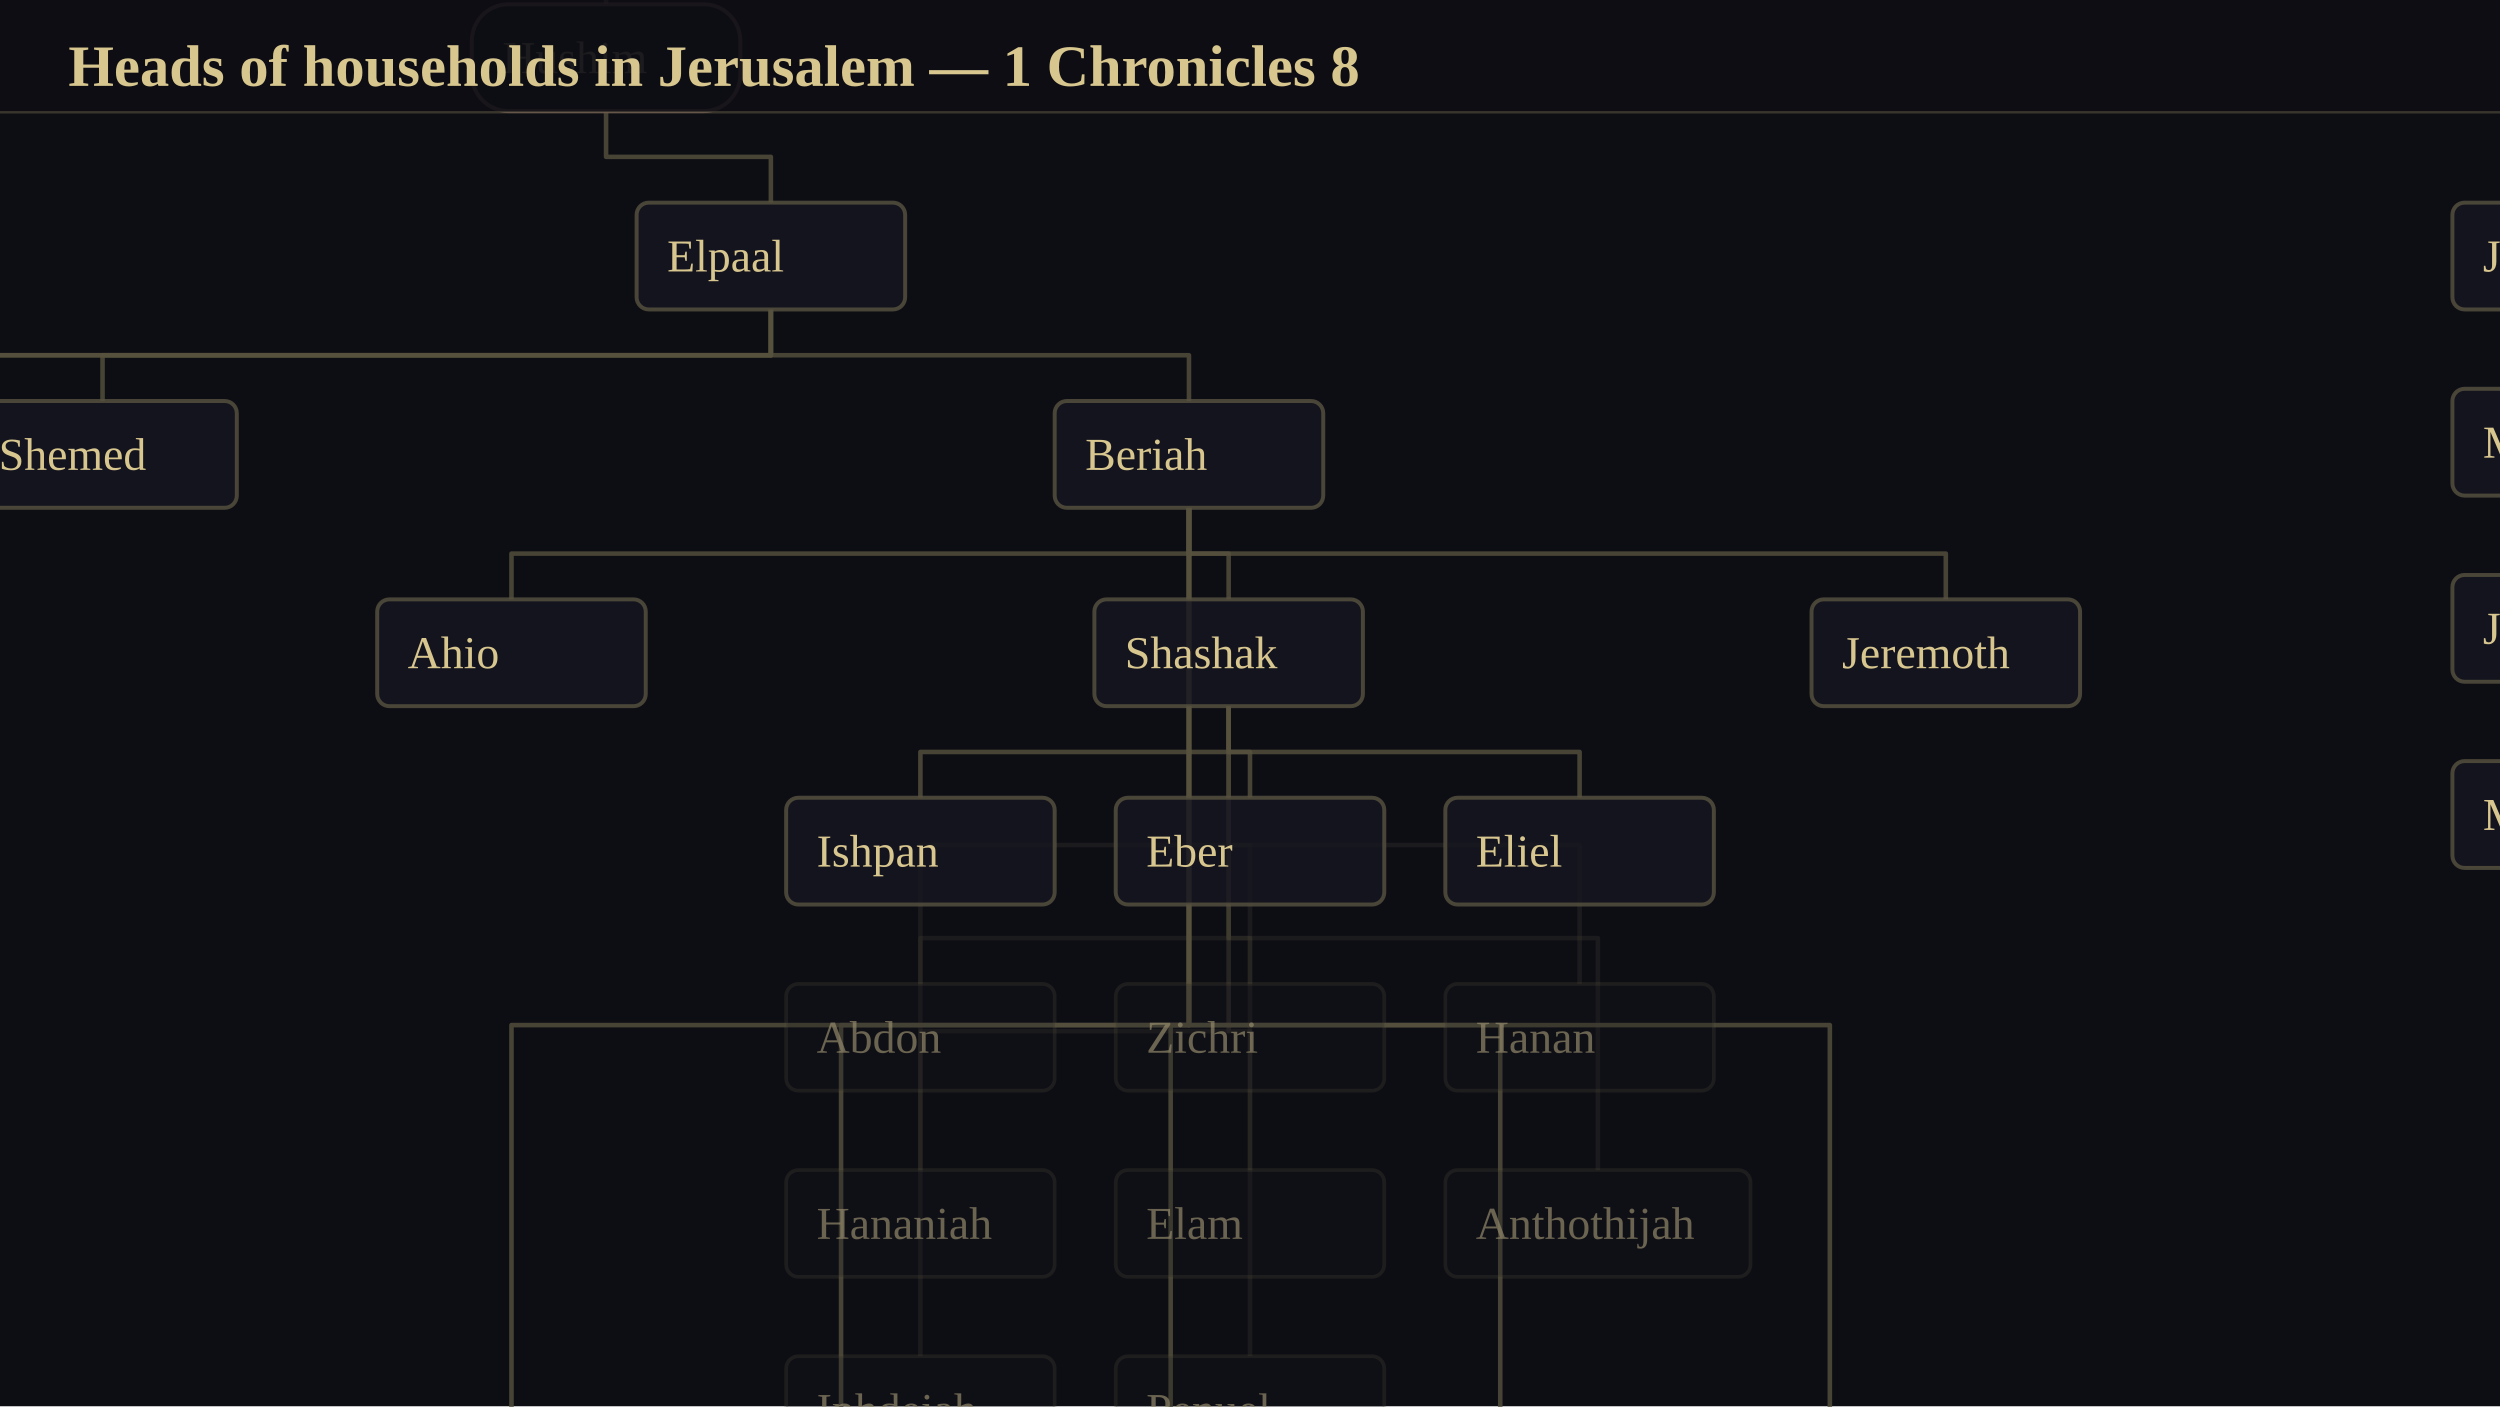
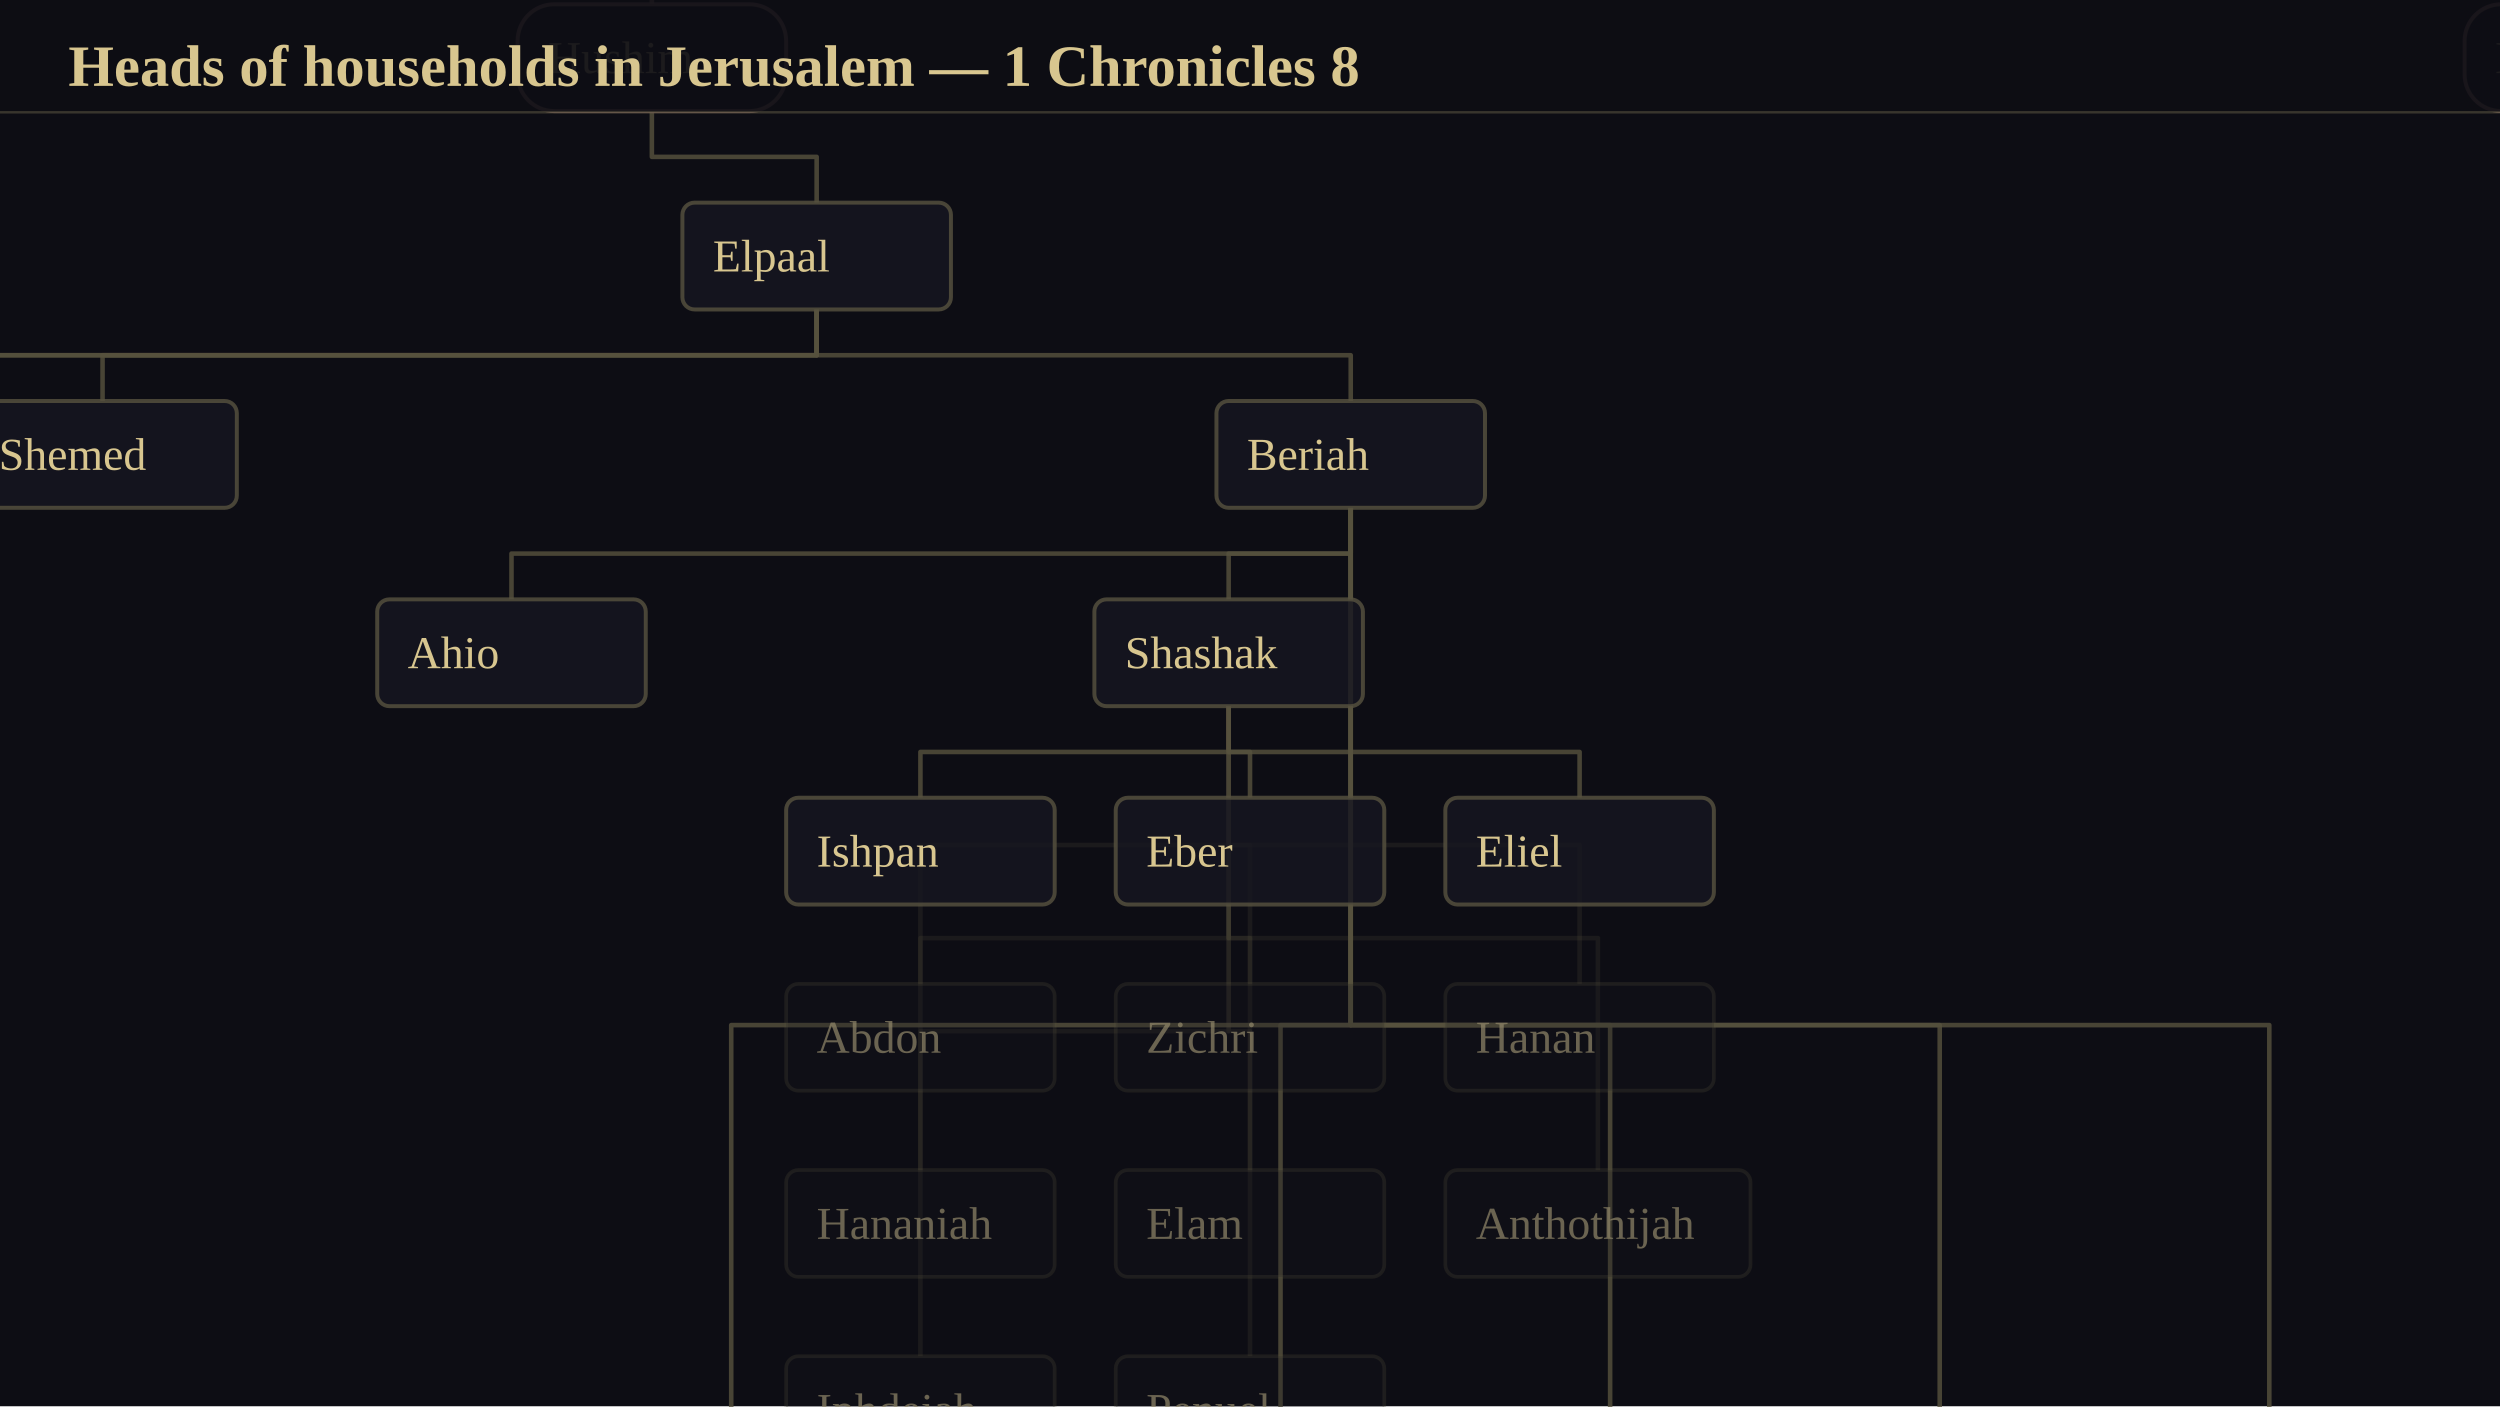
<svg xmlns="http://www.w3.org/2000/svg" viewBox="0 0 1024 576" width="1024" height="576" font-family="Georgia, 'Times New Roman', serif">
  <rect x="0" y="0" width="1024" height="576" fill="rgb(13,13,20)" />
-   <g transform="translate(5719.5 -11900.75)">
-     <animateTransform attributeName="transform" attributeType="XML" type="translate" values="5719.5 -11900.75;5719.5 -11938.88" keyTimes="0;1" calcMode="spline" keySplines="0.42 0 0.58 1" dur="1.78s" begin="0s" fill="freeze" />
+   <g transform="translate(6633.88 -11825.75)">
+     <animateTransform attributeName="transform" attributeType="XML" type="translate" values="6633.88 -11825.75;6633.88 -11863.88" keyTimes="0;1" calcMode="spline" keySplines="0.42 0 0.58 1" dur="1.78s" begin="0s" fill="freeze" />
    <g transform="scale(1.25)">
      <animateTransform attributeName="transform" attributeType="XML" type="scale" values="1.25;1.25" keyTimes="0;1" calcMode="spline" keySplines="0.42 0 0.58 1" dur="1.78s" begin="0s" fill="freeze" />
      <g stroke-width="1.50">
-         <polyline points="-4256,9492 -4256,9507 -4377,9507 -4377,9522" stroke-linejoin="round" fill="none" stroke="rgb(204,152,138)" stroke-opacity="0.800" />
-         <polyline points="-4377,9557 -4377,9572 -4323,9572 -4323,9587" stroke-linejoin="round" fill="none" stroke="rgb(86,81,62)" stroke-opacity="0.800" />
-         <polyline points="-4323,9622 -4323,9637 -4758,9637 -4758,9652" stroke-linejoin="round" fill="none" stroke="rgb(86,81,62)" stroke-opacity="0.800" />
-         <polyline points="-4323,9622 -4323,9637 -4650,9637 -4650,9652" stroke-linejoin="round" fill="none" stroke="rgb(86,81,62)" stroke-opacity="0.800" />
-         <polyline points="-4323,9622 -4323,9637 -4542,9637 -4542,9652" stroke-linejoin="round" fill="none" stroke="rgb(86,81,62)" stroke-opacity="0.800" />
-         <polyline points="-4323,9622 -4323,9637 -4186,9637 -4186,9652" stroke-linejoin="round" fill="none" stroke="rgb(86,81,62)" stroke-opacity="0.800" />
-         <polyline points="-4186,9687 -4186,9702 -4408,9702 -4408,9717" stroke-linejoin="round" fill="none" stroke="rgb(86,81,62)" stroke-opacity="0.800" />
-         <polyline points="-4186,9687 -4186,9702 -4173,9702 -4173,9717" stroke-linejoin="round" fill="none" stroke="rgb(86,81,62)" stroke-opacity="0.800" />
-         <polyline points="-4173,9752 -4173,9767 -4274,9767 -4274,9782" stroke-linejoin="round" fill="none" stroke="rgb(86,81,62)" stroke-opacity="0.800" />
-         <polyline points="-4173,9752 -4173,9767 -4166,9767 -4166,9782" stroke-linejoin="round" fill="none" stroke="rgb(86,81,62)" stroke-opacity="0.800" />
-         <polyline points="-4173,9752 -4173,9767 -4058,9767 -4058,9782" stroke-linejoin="round" fill="none" stroke="rgb(86,81,62)" stroke-opacity="0.800" />
-         <polyline points="-4173,9752 -4173,9797.5 -4274,9797.5 -4274,9843" stroke-linejoin="round" fill="none" stroke="rgb(86,81,62)" stroke-opacity="0.200" />
-         <polyline points="-4173,9752 -4173,9797.5 -4166,9797.5 -4166,9843" stroke-linejoin="round" fill="none" stroke="rgb(86,81,62)" stroke-opacity="0.200" />
-         <polyline points="-4173,9752 -4173,9797.5 -4058,9797.5 -4058,9843" stroke-linejoin="round" fill="none" stroke="rgb(86,81,62)" stroke-opacity="0.200" />
-         <polyline points="-4173,9752 -4173,9828 -4274,9828 -4274,9904" stroke-linejoin="round" fill="none" stroke="rgb(86,81,62)" stroke-opacity="0.200" />
-         <polyline points="-4173,9752 -4173,9828 -4166,9828 -4166,9904" stroke-linejoin="round" fill="none" stroke="rgb(86,81,62)" stroke-opacity="0.200" />
-         <polyline points="-4173,9752 -4173,9828 -4052,9828 -4052,9904" stroke-linejoin="round" fill="none" stroke="rgb(86,81,62)" stroke-opacity="0.200" />
-         <polyline points="-4173,9752 -4173,9858.5 -4274,9858.5 -4274,9965" stroke-linejoin="round" fill="none" stroke="rgb(86,81,62)" stroke-opacity="0.200" />
-         <polyline points="-4173,9752 -4173,9858.5 -4166,9858.5 -4166,9965" stroke-linejoin="round" fill="none" stroke="rgb(86,81,62)" stroke-opacity="0.200" />
-         <polyline points="-4186,9687 -4186,9702 -3938,9702 -3938,9717" stroke-linejoin="round" fill="none" stroke="rgb(86,81,62)" stroke-opacity="0.800" />
-         <polyline points="-4186,9687 -4186,9856.5 -4408,9856.5 -4408,10026" stroke-linejoin="round" fill="none" stroke="rgb(86,81,62)" stroke-opacity="0.800" />
-         <polyline points="-4186,9687 -4186,9856.5 -4300,9856.5 -4300,10026" stroke-linejoin="round" fill="none" stroke="rgb(86,81,62)" stroke-opacity="0.800" />
-         <polyline points="-4186,9687 -4186,9856.5 -4192,9856.5 -4192,10026" stroke-linejoin="round" fill="none" stroke="rgb(86,81,62)" stroke-opacity="0.800" />
-         <polyline points="-4186,9687 -4186,9856.5 -4084,9856.5 -4084,10026" stroke-linejoin="round" fill="none" stroke="rgb(86,81,62)" stroke-opacity="0.800" />
-         <polyline points="-4186,9687 -4186,9856.5 -3976,9856.5 -3976,10026" stroke-linejoin="round" fill="none" stroke="rgb(86,81,62)" stroke-opacity="0.800" />
-         <polyline points="-4256,9492 -4256,9507 -3687,9507 -3687,9522" stroke-linejoin="round" fill="none" stroke="rgb(204,152,138)" stroke-opacity="0.800" />
-         <polyline points="-3687,9557 -3687,9572 -3728,9572 -3728,9587" stroke-linejoin="round" fill="none" stroke="rgb(86,81,62)" stroke-opacity="0.800" />
-         <polyline points="-3687,9557 -3687,9572 -3620,9572 -3620,9587" stroke-linejoin="round" fill="none" stroke="rgb(86,81,62)" stroke-opacity="0.800" />
-         <polyline points="-3687,9557 -3687,9602.5 -3728,9602.5 -3728,9648" stroke-linejoin="round" fill="none" stroke="rgb(86,81,62)" stroke-opacity="0.800" />
-         <polyline points="-3687,9557 -3687,9602.5 -3620,9602.5 -3620,9648" stroke-linejoin="round" fill="none" stroke="rgb(86,81,62)" stroke-opacity="0.800" />
-         <polyline points="-3687,9557 -3687,9633 -3728,9633 -3728,9709" stroke-linejoin="round" fill="none" stroke="rgb(86,81,62)" stroke-opacity="0.800" />
-         <polyline points="-3687,9557 -3687,9633 -3620,9633 -3620,9709" stroke-linejoin="round" fill="none" stroke="rgb(86,81,62)" stroke-opacity="0.800" />
-         <polyline points="-3687,9557 -3687,9663.5 -3728,9663.5 -3728,9770" stroke-linejoin="round" fill="none" stroke="rgb(86,81,62)" stroke-opacity="0.800" />
+         <polyline points="-4918.5,9432 -4918.5,9447 -5093.5,9447 -5093.5,9462" stroke-linejoin="round" fill="none" stroke="rgb(204,152,138)" stroke-opacity="0.800" />
+         <polyline points="-5093.5,9497 -5093.5,9512 -5039.5,9512 -5039.5,9527" stroke-linejoin="round" fill="none" stroke="rgb(86,81,62)" stroke-opacity="0.800" />
+         <polyline points="-5039.5,9562 -5039.5,9577 -5489.5,9577 -5489.5,9592" stroke-linejoin="round" fill="none" stroke="rgb(86,81,62)" stroke-opacity="0.800" />
+         <polyline points="-5039.5,9562 -5039.5,9577 -5381.5,9577 -5381.5,9592" stroke-linejoin="round" fill="none" stroke="rgb(86,81,62)" stroke-opacity="0.800" />
+         <polyline points="-5039.5,9562 -5039.5,9577 -5273.5,9577 -5273.5,9592" stroke-linejoin="round" fill="none" stroke="rgb(86,81,62)" stroke-opacity="0.800" />
+         <polyline points="-5039.5,9562 -5039.5,9577 -4864.5,9577 -4864.5,9592" stroke-linejoin="round" fill="none" stroke="rgb(86,81,62)" stroke-opacity="0.800" />
+         <polyline points="-4864.5,9627 -4864.5,9642 -5139.5,9642 -5139.5,9657" stroke-linejoin="round" fill="none" stroke="rgb(86,81,62)" stroke-opacity="0.800" />
+         <polyline points="-4864.5,9627 -4864.5,9642 -4904.5,9642 -4904.5,9657" stroke-linejoin="round" fill="none" stroke="rgb(86,81,62)" stroke-opacity="0.800" />
+         <polyline points="-4904.5,9692 -4904.5,9707 -5005.5,9707 -5005.5,9722" stroke-linejoin="round" fill="none" stroke="rgb(86,81,62)" stroke-opacity="0.800" />
+         <polyline points="-4904.5,9692 -4904.5,9707 -4897.5,9707 -4897.5,9722" stroke-linejoin="round" fill="none" stroke="rgb(86,81,62)" stroke-opacity="0.800" />
+         <polyline points="-4904.5,9692 -4904.5,9707 -4789.5,9707 -4789.5,9722" stroke-linejoin="round" fill="none" stroke="rgb(86,81,62)" stroke-opacity="0.800" />
+         <polyline points="-4904.5,9692 -4904.5,9737.5 -5005.5,9737.5 -5005.5,9783" stroke-linejoin="round" fill="none" stroke="rgb(86,81,62)" stroke-opacity="0.200" />
+         <polyline points="-4904.5,9692 -4904.5,9737.5 -4897.5,9737.5 -4897.5,9783" stroke-linejoin="round" fill="none" stroke="rgb(86,81,62)" stroke-opacity="0.200" />
+         <polyline points="-4904.5,9692 -4904.5,9737.5 -4789.5,9737.5 -4789.5,9783" stroke-linejoin="round" fill="none" stroke="rgb(86,81,62)" stroke-opacity="0.200" />
+         <polyline points="-4904.5,9692 -4904.5,9768 -5005.5,9768 -5005.5,9844" stroke-linejoin="round" fill="none" stroke="rgb(86,81,62)" stroke-opacity="0.200" />
+         <polyline points="-4904.5,9692 -4904.5,9768 -4897.5,9768 -4897.5,9844" stroke-linejoin="round" fill="none" stroke="rgb(86,81,62)" stroke-opacity="0.200" />
+         <polyline points="-4904.5,9692 -4904.5,9768 -4783.5,9768 -4783.5,9844" stroke-linejoin="round" fill="none" stroke="rgb(86,81,62)" stroke-opacity="0.200" />
+         <polyline points="-4904.5,9692 -4904.5,9798.5 -5005.5,9798.5 -5005.5,9905" stroke-linejoin="round" fill="none" stroke="rgb(86,81,62)" stroke-opacity="0.200" />
+         <polyline points="-4904.5,9692 -4904.5,9798.5 -4897.5,9798.5 -4897.5,9905" stroke-linejoin="round" fill="none" stroke="rgb(86,81,62)" stroke-opacity="0.200" />
+         <polyline points="-4864.5,9627 -4864.5,9796.5 -5067.5,9796.5 -5067.5,9966" stroke-linejoin="round" fill="none" stroke="rgb(86,81,62)" stroke-opacity="0.800" />
+         <polyline points="-4864.5,9627 -4864.5,9796.5 -4887.5,9796.5 -4887.5,9966" stroke-linejoin="round" fill="none" stroke="rgb(86,81,62)" stroke-opacity="0.800" />
+         <polyline points="-4864.5,9627 -4864.5,9796.5 -4779.5,9796.5 -4779.5,9966" stroke-linejoin="round" fill="none" stroke="rgb(86,81,62)" stroke-opacity="0.800" />
+         <polyline points="-4864.5,9627 -4864.5,9796.5 -4671.5,9796.5 -4671.5,9966" stroke-linejoin="round" fill="none" stroke="rgb(86,81,62)" stroke-opacity="0.800" />
+         <polyline points="-4864.5,9627 -4864.5,9796.5 -4563.5,9796.5 -4563.5,9966" stroke-linejoin="round" fill="none" stroke="rgb(86,81,62)" stroke-opacity="0.800" />
+         <polyline points="-4918.5,9432 -4918.5,9447 -4455.5,9447 -4455.5,9462" stroke-linejoin="round" fill="none" stroke="rgb(204,152,138)" stroke-opacity="0.800" />
+         <polyline points="-4280.5,9497 -4280.5,9512 -4321.5,9512 -4321.5,9527" stroke-linejoin="round" fill="none" stroke="rgb(86,81,62)" stroke-opacity="0.800" />
+         <polyline points="-4280.5,9497 -4280.5,9542.5 -4321.5,9542.5 -4321.5,9588" stroke-linejoin="round" fill="none" stroke="rgb(86,81,62)" stroke-opacity="0.800" />
+         <polyline points="-4280.5,9497 -4280.5,9573 -4321.5,9573 -4321.5,9649" stroke-linejoin="round" fill="none" stroke="rgb(86,81,62)" stroke-opacity="0.800" />
+         <polyline points="-4280.5,9497 -4280.5,9603.5 -4321.5,9603.5 -4321.5,9710" stroke-linejoin="round" fill="none" stroke="rgb(86,81,62)" stroke-opacity="0.800" />
      </g>
-       <polyline points="-4173,9752 -4173,9797.5 -4274,9797.5 -4274,9843" fill="none" stroke-linejoin="round" stroke="rgb(86,81,62)" stroke-width="1.6" stroke-dasharray="192" stroke-dashoffset="192" stroke-opacity="0.949">
+       <polyline points="-4904.5,9692 -4904.5,9737.5 -5005.5,9737.5 -5005.5,9783" fill="none" stroke-linejoin="round" stroke="rgb(86,81,62)" stroke-width="1.6" stroke-dasharray="192" stroke-dashoffset="192" stroke-opacity="0.949">
        <animate attributeName="stroke-dashoffset" values="192;0" dur="0.82s" begin="0s" fill="freeze" calcMode="spline" keyTimes="0;1" keySplines="0.42 0 0.58 1" />
      </polyline>
-       <polyline points="-4173,9752 -4173,9797.5 -4166,9797.5 -4166,9843" fill="none" stroke-linejoin="round" stroke="rgb(86,81,62)" stroke-width="1.6" stroke-dasharray="98" stroke-dashoffset="98" stroke-opacity="0.949">
+       <polyline points="-4904.5,9692 -4904.5,9737.5 -4897.5,9737.5 -4897.5,9783" fill="none" stroke-linejoin="round" stroke="rgb(86,81,62)" stroke-width="1.6" stroke-dasharray="98" stroke-dashoffset="98" stroke-opacity="0.949">
        <animate attributeName="stroke-dashoffset" values="98;0" dur="0.82s" begin="0s" fill="freeze" calcMode="spline" keyTimes="0;1" keySplines="0.42 0 0.58 1" />
      </polyline>
-       <polyline points="-4173,9752 -4173,9797.5 -4058,9797.5 -4058,9843" fill="none" stroke-linejoin="round" stroke="rgb(86,81,62)" stroke-width="1.6" stroke-dasharray="206" stroke-dashoffset="206" stroke-opacity="0.949">
+       <polyline points="-4904.5,9692 -4904.5,9737.5 -4789.5,9737.5 -4789.5,9783" fill="none" stroke-linejoin="round" stroke="rgb(86,81,62)" stroke-width="1.6" stroke-dasharray="206" stroke-dashoffset="206" stroke-opacity="0.949">
        <animate attributeName="stroke-dashoffset" values="206;0" dur="0.82s" begin="0s" fill="freeze" calcMode="spline" keyTimes="0;1" keySplines="0.42 0 0.58 1" />
      </polyline>
      <g stroke-width="1.20">
-         <rect x="-4318" y="9843" width="88" height="35" rx="4" fill="rgb(22,22,32)" fill-opacity="0.239" stroke="rgb(86,81,62)" stroke-opacity="0.239" />
-         <text x="-4308" y="9860.5" font-size="15" text-anchor="start" dominant-baseline="central" fill="rgb(146,136,106)" font-family="Georgia, 'Times New Roman', serif" fill-opacity="0.698">Abdon</text>
-         <rect x="-4210" y="9843" width="88" height="35" rx="4" fill="rgb(22,22,32)" fill-opacity="0.239" stroke="rgb(86,81,62)" stroke-opacity="0.239" />
-         <text x="-4200" y="9860.5" font-size="15" text-anchor="start" dominant-baseline="central" fill="rgb(146,136,106)" font-family="Georgia, 'Times New Roman', serif" fill-opacity="0.698">Zichri</text>
-         <rect x="-4102" y="9843" width="88" height="35" rx="4" fill="rgb(22,22,32)" fill-opacity="0.239" stroke="rgb(86,81,62)" stroke-opacity="0.239" />
-         <text x="-4092" y="9860.5" font-size="15" text-anchor="start" dominant-baseline="central" fill="rgb(146,136,106)" font-family="Georgia, 'Times New Roman', serif" fill-opacity="0.698">Hanan</text>
-         <rect x="-4318" y="9904" width="88" height="35" rx="4" fill="rgb(22,22,32)" fill-opacity="0.239" stroke="rgb(86,81,62)" stroke-opacity="0.239" />
-         <text x="-4308" y="9921.5" font-size="15" text-anchor="start" dominant-baseline="central" fill="rgb(146,136,106)" font-family="Georgia, 'Times New Roman', serif" fill-opacity="0.698">Hananiah</text>
-         <rect x="-4210" y="9904" width="88" height="35" rx="4" fill="rgb(22,22,32)" fill-opacity="0.239" stroke="rgb(86,81,62)" stroke-opacity="0.239" />
-         <text x="-4200" y="9921.5" font-size="15" text-anchor="start" dominant-baseline="central" fill="rgb(146,136,106)" font-family="Georgia, 'Times New Roman', serif" fill-opacity="0.698">Elam</text>
-         <rect x="-4102" y="9904" width="100" height="35" rx="4" fill="rgb(22,22,32)" fill-opacity="0.239" stroke="rgb(86,81,62)" stroke-opacity="0.239" />
-         <text x="-4092" y="9921.5" font-size="15" text-anchor="start" dominant-baseline="central" fill="rgb(146,136,106)" font-family="Georgia, 'Times New Roman', serif" fill-opacity="0.698">Anthothijah</text>
-         <rect x="-4318" y="9965" width="88" height="35" rx="4" fill="rgb(22,22,32)" fill-opacity="0.239" stroke="rgb(86,81,62)" stroke-opacity="0.239" />
-         <text x="-4308" y="9982.5" font-size="15" text-anchor="start" dominant-baseline="central" fill="rgb(146,136,106)" font-family="Georgia, 'Times New Roman', serif" fill-opacity="0.698">Iphdeiah</text>
-         <rect x="-4210" y="9965" width="88" height="35" rx="4" fill="rgb(22,22,32)" fill-opacity="0.239" stroke="rgb(86,81,62)" stroke-opacity="0.239" />
-         <text x="-4200" y="9982.5" font-size="15" text-anchor="start" dominant-baseline="central" fill="rgb(146,136,106)" font-family="Georgia, 'Times New Roman', serif" fill-opacity="0.698">Penuel</text>
+         <rect x="-5049.5" y="9783" width="88" height="35" rx="4" fill="rgb(22,22,32)" fill-opacity="0.239" stroke="rgb(86,81,62)" stroke-opacity="0.239" />
+         <text x="-5039.5" y="9800.5" font-size="15" text-anchor="start" dominant-baseline="central" fill="rgb(146,136,106)" font-family="Georgia, 'Times New Roman', serif" fill-opacity="0.698">Abdon</text>
+         <rect x="-4941.5" y="9783" width="88" height="35" rx="4" fill="rgb(22,22,32)" fill-opacity="0.239" stroke="rgb(86,81,62)" stroke-opacity="0.239" />
+         <text x="-4931.5" y="9800.5" font-size="15" text-anchor="start" dominant-baseline="central" fill="rgb(146,136,106)" font-family="Georgia, 'Times New Roman', serif" fill-opacity="0.698">Zichri</text>
+         <rect x="-4833.5" y="9783" width="88" height="35" rx="4" fill="rgb(22,22,32)" fill-opacity="0.239" stroke="rgb(86,81,62)" stroke-opacity="0.239" />
+         <text x="-4823.5" y="9800.5" font-size="15" text-anchor="start" dominant-baseline="central" fill="rgb(146,136,106)" font-family="Georgia, 'Times New Roman', serif" fill-opacity="0.698">Hanan</text>
+         <rect x="-5049.5" y="9844" width="88" height="35" rx="4" fill="rgb(22,22,32)" fill-opacity="0.239" stroke="rgb(86,81,62)" stroke-opacity="0.239" />
+         <text x="-5039.5" y="9861.5" font-size="15" text-anchor="start" dominant-baseline="central" fill="rgb(146,136,106)" font-family="Georgia, 'Times New Roman', serif" fill-opacity="0.698">Hananiah</text>
+         <rect x="-4941.5" y="9844" width="88" height="35" rx="4" fill="rgb(22,22,32)" fill-opacity="0.239" stroke="rgb(86,81,62)" stroke-opacity="0.239" />
+         <text x="-4931.5" y="9861.5" font-size="15" text-anchor="start" dominant-baseline="central" fill="rgb(146,136,106)" font-family="Georgia, 'Times New Roman', serif" fill-opacity="0.698">Elam</text>
+         <rect x="-4833.5" y="9844" width="100" height="35" rx="4" fill="rgb(22,22,32)" fill-opacity="0.239" stroke="rgb(86,81,62)" stroke-opacity="0.239" />
+         <text x="-4823.5" y="9861.5" font-size="15" text-anchor="start" dominant-baseline="central" fill="rgb(146,136,106)" font-family="Georgia, 'Times New Roman', serif" fill-opacity="0.698">Anthothijah</text>
+         <rect x="-5049.5" y="9905" width="88" height="35" rx="4" fill="rgb(22,22,32)" fill-opacity="0.239" stroke="rgb(86,81,62)" stroke-opacity="0.239" />
+         <text x="-5039.5" y="9922.5" font-size="15" text-anchor="start" dominant-baseline="central" fill="rgb(146,136,106)" font-family="Georgia, 'Times New Roman', serif" fill-opacity="0.698">Iphdeiah</text>
+         <rect x="-4941.5" y="9905" width="88" height="35" rx="4" fill="rgb(22,22,32)" fill-opacity="0.239" stroke="rgb(86,81,62)" stroke-opacity="0.239" />
+         <text x="-4931.5" y="9922.5" font-size="15" text-anchor="start" dominant-baseline="central" fill="rgb(146,136,106)" font-family="Georgia, 'Times New Roman', serif" fill-opacity="0.698">Penuel</text>
      </g>
      <g stroke-width="1.30">
-         <rect x="-4421" y="9522" width="88" height="35" rx="12" fill="rgb(22,22,32)" fill-opacity="0.820" stroke="rgb(204,152,138)" stroke-opacity="0.820" />
-         <text x="-4411" y="9539.5" font-size="15" text-anchor="start" dominant-baseline="central" fill="rgb(216,198,143)" font-family="Georgia, 'Times New Roman', serif">Hushim</text>
-         <rect x="-4367" y="9587" width="88" height="35" rx="4" fill="rgb(22,22,32)" fill-opacity="0.820" stroke="rgb(86,81,62)" stroke-opacity="0.820" />
-         <text x="-4357" y="9604.5" font-size="15" text-anchor="start" dominant-baseline="central" fill="rgb(216,198,143)" font-family="Georgia, 'Times New Roman', serif">Elpaal</text>
-         <rect x="-4802" y="9652" width="88" height="35" rx="4" fill="rgb(22,22,32)" fill-opacity="0.820" stroke="rgb(86,81,62)" stroke-opacity="0.820" />
-         <rect x="-4694" y="9652" width="88" height="35" rx="4" fill="rgb(22,22,32)" fill-opacity="0.820" stroke="rgb(86,81,62)" stroke-opacity="0.820" />
-         <rect x="-4586" y="9652" width="88" height="35" rx="4" fill="rgb(22,22,32)" fill-opacity="0.820" stroke="rgb(86,81,62)" stroke-opacity="0.820" />
-         <text x="-4576" y="9669.5" font-size="15" text-anchor="start" dominant-baseline="central" fill="rgb(216,198,143)" font-family="Georgia, 'Times New Roman', serif">Shemed</text>
-         <rect x="-4230" y="9652" width="88" height="35" rx="4" fill="rgb(22,22,32)" fill-opacity="0.820" stroke="rgb(86,81,62)" stroke-opacity="0.820" />
-         <text x="-4220" y="9669.5" font-size="15" text-anchor="start" dominant-baseline="central" fill="rgb(216,198,143)" font-family="Georgia, 'Times New Roman', serif">Beriah</text>
-         <rect x="-4452" y="9717" width="88" height="35" rx="4" fill="rgb(22,22,32)" fill-opacity="0.820" stroke="rgb(86,81,62)" stroke-opacity="0.820" />
-         <text x="-4442" y="9734.5" font-size="15" text-anchor="start" dominant-baseline="central" fill="rgb(216,198,143)" font-family="Georgia, 'Times New Roman', serif">Ahio</text>
-         <rect x="-4217" y="9717" width="88" height="35" rx="4" fill="rgb(22,22,32)" fill-opacity="0.820" stroke="rgb(86,81,62)" stroke-opacity="0.820" />
-         <text x="-4207" y="9734.5" font-size="15" text-anchor="start" dominant-baseline="central" fill="rgb(216,198,143)" font-family="Georgia, 'Times New Roman', serif">Shashak</text>
-         <rect x="-4318" y="9782" width="88" height="35" rx="4" fill="rgb(22,22,32)" fill-opacity="0.820" stroke="rgb(86,81,62)" stroke-opacity="0.820" />
-         <text x="-4308" y="9799.5" font-size="15" text-anchor="start" dominant-baseline="central" fill="rgb(216,198,143)" font-family="Georgia, 'Times New Roman', serif">Ishpan</text>
-         <rect x="-4210" y="9782" width="88" height="35" rx="4" fill="rgb(22,22,32)" fill-opacity="0.820" stroke="rgb(86,81,62)" stroke-opacity="0.820" />
-         <text x="-4200" y="9799.5" font-size="15" text-anchor="start" dominant-baseline="central" fill="rgb(216,198,143)" font-family="Georgia, 'Times New Roman', serif">Eber</text>
-         <rect x="-4102" y="9782" width="88" height="35" rx="4" fill="rgb(22,22,32)" fill-opacity="0.820" stroke="rgb(86,81,62)" stroke-opacity="0.820" />
-         <text x="-4092" y="9799.5" font-size="15" text-anchor="start" dominant-baseline="central" fill="rgb(216,198,143)" font-family="Georgia, 'Times New Roman', serif">Eliel</text>
-         <rect x="-3982" y="9717" width="88" height="35" rx="4" fill="rgb(22,22,32)" fill-opacity="0.820" stroke="rgb(86,81,62)" stroke-opacity="0.820" />
-         <text x="-3972" y="9734.5" font-size="15" text-anchor="start" dominant-baseline="central" fill="rgb(216,198,143)" font-family="Georgia, 'Times New Roman', serif">Jeremoth</text>
-         <rect x="-4452" y="10026" width="88" height="35" rx="4" fill="rgb(22,22,32)" fill-opacity="0.820" stroke="rgb(86,81,62)" stroke-opacity="0.820" />
-         <rect x="-4344" y="10026" width="88" height="35" rx="4" fill="rgb(22,22,32)" fill-opacity="0.820" stroke="rgb(86,81,62)" stroke-opacity="0.820" />
-         <rect x="-4236" y="10026" width="88" height="35" rx="4" fill="rgb(22,22,32)" fill-opacity="0.820" stroke="rgb(86,81,62)" stroke-opacity="0.820" />
-         <rect x="-4128" y="10026" width="88" height="35" rx="4" fill="rgb(22,22,32)" fill-opacity="0.820" stroke="rgb(86,81,62)" stroke-opacity="0.820" />
-         <rect x="-4020" y="10026" width="88" height="35" rx="4" fill="rgb(22,22,32)" fill-opacity="0.820" stroke="rgb(86,81,62)" stroke-opacity="0.820" />
-         <rect x="-3731" y="9522" width="88" height="35" rx="12" fill="rgb(22,22,32)" fill-opacity="0.820" stroke="rgb(204,152,138)" stroke-opacity="0.820" />
-         <rect x="-3772" y="9587" width="88" height="35" rx="4" fill="rgb(22,22,32)" fill-opacity="0.820" stroke="rgb(86,81,62)" stroke-opacity="0.820" />
-         <text x="-3762" y="9604.5" font-size="15" text-anchor="start" dominant-baseline="central" fill="rgb(216,198,143)" font-family="Georgia, 'Times New Roman', serif">Jobab</text>
-         <rect x="-3664" y="9587" width="88" height="35" rx="4" fill="rgb(22,22,32)" fill-opacity="0.820" stroke="rgb(86,81,62)" stroke-opacity="0.820" />
-         <rect x="-3772" y="9648" width="88" height="35" rx="4" fill="rgb(22,22,32)" fill-opacity="0.820" stroke="rgb(86,81,62)" stroke-opacity="0.820" />
-         <text x="-3762" y="9665.5" font-size="15" text-anchor="start" dominant-baseline="central" fill="rgb(216,198,143)" font-family="Georgia, 'Times New Roman', serif">Mesha</text>
-         <rect x="-3664" y="9648" width="88" height="35" rx="4" fill="rgb(22,22,32)" fill-opacity="0.820" stroke="rgb(86,81,62)" stroke-opacity="0.820" />
-         <rect x="-3772" y="9709" width="88" height="35" rx="4" fill="rgb(22,22,32)" fill-opacity="0.820" stroke="rgb(86,81,62)" stroke-opacity="0.820" />
-         <text x="-3762" y="9726.5" font-size="15" text-anchor="start" dominant-baseline="central" fill="rgb(216,198,143)" font-family="Georgia, 'Times New Roman', serif">Jeuz</text>
-         <rect x="-3664" y="9709" width="88" height="35" rx="4" fill="rgb(22,22,32)" fill-opacity="0.820" stroke="rgb(86,81,62)" stroke-opacity="0.820" />
-         <rect x="-3772" y="9770" width="88" height="35" rx="4" fill="rgb(22,22,32)" fill-opacity="0.820" stroke="rgb(86,81,62)" stroke-opacity="0.820" />
-         <text x="-3762" y="9787.5" font-size="15" text-anchor="start" dominant-baseline="central" fill="rgb(216,198,143)" font-family="Georgia, 'Times New Roman', serif">Mirmah</text>
+         <rect x="-5137.5" y="9462" width="88" height="35" rx="12" fill="rgb(22,22,32)" fill-opacity="0.820" stroke="rgb(204,152,138)" stroke-opacity="0.820" />
+         <text x="-5127.5" y="9479.5" font-size="15" text-anchor="start" dominant-baseline="central" fill="rgb(216,198,143)" font-family="Georgia, 'Times New Roman', serif">Hushim</text>
+         <rect x="-5083.5" y="9527" width="88" height="35" rx="4" fill="rgb(22,22,32)" fill-opacity="0.820" stroke="rgb(86,81,62)" stroke-opacity="0.820" />
+         <text x="-5073.5" y="9544.5" font-size="15" text-anchor="start" dominant-baseline="central" fill="rgb(216,198,143)" font-family="Georgia, 'Times New Roman', serif">Elpaal</text>
+         <rect x="-5533.5" y="9592" width="88" height="35" rx="4" fill="rgb(22,22,32)" fill-opacity="0.820" stroke="rgb(86,81,62)" stroke-opacity="0.820" />
+         <rect x="-5425.5" y="9592" width="88" height="35" rx="4" fill="rgb(22,22,32)" fill-opacity="0.820" stroke="rgb(86,81,62)" stroke-opacity="0.820" />
+         <rect x="-5317.5" y="9592" width="88" height="35" rx="4" fill="rgb(22,22,32)" fill-opacity="0.820" stroke="rgb(86,81,62)" stroke-opacity="0.820" />
+         <text x="-5307.5" y="9609.5" font-size="15" text-anchor="start" dominant-baseline="central" fill="rgb(216,198,143)" font-family="Georgia, 'Times New Roman', serif">Shemed</text>
+         <rect x="-4908.5" y="9592" width="88" height="35" rx="4" fill="rgb(22,22,32)" fill-opacity="0.820" stroke="rgb(86,81,62)" stroke-opacity="0.820" />
+         <text x="-4898.5" y="9609.5" font-size="15" text-anchor="start" dominant-baseline="central" fill="rgb(216,198,143)" font-family="Georgia, 'Times New Roman', serif">Beriah</text>
+         <rect x="-5183.5" y="9657" width="88" height="35" rx="4" fill="rgb(22,22,32)" fill-opacity="0.820" stroke="rgb(86,81,62)" stroke-opacity="0.820" />
+         <text x="-5173.5" y="9674.5" font-size="15" text-anchor="start" dominant-baseline="central" fill="rgb(216,198,143)" font-family="Georgia, 'Times New Roman', serif">Ahio</text>
+         <rect x="-4948.5" y="9657" width="88" height="35" rx="4" fill="rgb(22,22,32)" fill-opacity="0.820" stroke="rgb(86,81,62)" stroke-opacity="0.820" />
+         <text x="-4938.5" y="9674.5" font-size="15" text-anchor="start" dominant-baseline="central" fill="rgb(216,198,143)" font-family="Georgia, 'Times New Roman', serif">Shashak</text>
+         <rect x="-5049.5" y="9722" width="88" height="35" rx="4" fill="rgb(22,22,32)" fill-opacity="0.820" stroke="rgb(86,81,62)" stroke-opacity="0.820" />
+         <text x="-5039.5" y="9739.5" font-size="15" text-anchor="start" dominant-baseline="central" fill="rgb(216,198,143)" font-family="Georgia, 'Times New Roman', serif">Ishpan</text>
+         <rect x="-4941.5" y="9722" width="88" height="35" rx="4" fill="rgb(22,22,32)" fill-opacity="0.820" stroke="rgb(86,81,62)" stroke-opacity="0.820" />
+         <text x="-4931.5" y="9739.5" font-size="15" text-anchor="start" dominant-baseline="central" fill="rgb(216,198,143)" font-family="Georgia, 'Times New Roman', serif">Eber</text>
+         <rect x="-4833.5" y="9722" width="88" height="35" rx="4" fill="rgb(22,22,32)" fill-opacity="0.820" stroke="rgb(86,81,62)" stroke-opacity="0.820" />
+         <text x="-4823.5" y="9739.5" font-size="15" text-anchor="start" dominant-baseline="central" fill="rgb(216,198,143)" font-family="Georgia, 'Times New Roman', serif">Eliel</text>
+         <rect x="-5144.5" y="9966" width="154" height="35" rx="4" fill="rgb(22,22,32)" fill-opacity="0.820" stroke="rgb(86,81,62)" stroke-opacity="0.820" />
+         <rect x="-4931.5" y="9966" width="88" height="35" rx="4" fill="rgb(22,22,32)" fill-opacity="0.820" stroke="rgb(86,81,62)" stroke-opacity="0.820" />
+         <rect x="-4823.5" y="9966" width="88" height="35" rx="4" fill="rgb(22,22,32)" fill-opacity="0.820" stroke="rgb(86,81,62)" stroke-opacity="0.820" />
+         <rect x="-4715.5" y="9966" width="88" height="35" rx="4" fill="rgb(22,22,32)" fill-opacity="0.820" stroke="rgb(86,81,62)" stroke-opacity="0.820" />
+         <rect x="-4607.5" y="9966" width="88" height="35" rx="4" fill="rgb(22,22,32)" fill-opacity="0.820" stroke="rgb(86,81,62)" stroke-opacity="0.820" />
+         <rect x="-4499.5" y="9462" width="88" height="35" rx="12" fill="rgb(22,22,32)" fill-opacity="0.820" stroke="rgb(204,152,138)" stroke-opacity="0.820" />
+         <text x="-4489.5" y="9479.5" font-size="15" text-anchor="start" dominant-baseline="central" fill="rgb(216,198,143)" font-family="Georgia, 'Times New Roman', serif">Baara</text>
+         <rect x="-4365.5" y="9527" width="88" height="35" rx="4" fill="rgb(22,22,32)" fill-opacity="0.820" stroke="rgb(86,81,62)" stroke-opacity="0.820" />
+         <rect x="-4365.5" y="9588" width="88" height="35" rx="4" fill="rgb(22,22,32)" fill-opacity="0.820" stroke="rgb(86,81,62)" stroke-opacity="0.820" />
+         <rect x="-4365.5" y="9649" width="88" height="35" rx="4" fill="rgb(22,22,32)" fill-opacity="0.820" stroke="rgb(86,81,62)" stroke-opacity="0.820" />
+         <rect x="-4365.5" y="9710" width="88" height="35" rx="4" fill="rgb(22,22,32)" fill-opacity="0.820" stroke="rgb(86,81,62)" stroke-opacity="0.820" />
      </g>
      <g stroke-width="2.20">
        <g opacity="0">
-           <rect x="-4318" y="9843" width="88" height="35" rx="4" fill="rgb(22,22,32)" stroke="rgb(255,244,170)" />
-           <text x="-4308" y="9860.5" font-size="15" text-anchor="start" dominant-baseline="central" fill="rgb(255,244,170)" font-family="Georgia, 'Times New Roman', serif">Abdon</text>
+           <rect x="-5049.5" y="9783" width="88" height="35" rx="4" fill="rgb(22,22,32)" stroke="rgb(255,244,170)" />
+           <text x="-5039.5" y="9800.5" font-size="15" text-anchor="start" dominant-baseline="central" fill="rgb(255,244,170)" font-family="Georgia, 'Times New Roman', serif">Abdon</text>
          <animate attributeName="opacity" values="0;1" dur="0.82s" begin="1.07s" fill="freeze" calcMode="spline" keyTimes="0;1" keySplines="0.42 0 0.58 1" />
        </g>
        <g opacity="0">
-           <rect x="-4210" y="9843" width="88" height="35" rx="4" fill="rgb(22,22,32)" stroke="rgb(255,244,170)" />
-           <text x="-4200" y="9860.5" font-size="15" text-anchor="start" dominant-baseline="central" fill="rgb(255,244,170)" font-family="Georgia, 'Times New Roman', serif">Zichri</text>
+           <rect x="-4941.5" y="9783" width="88" height="35" rx="4" fill="rgb(22,22,32)" stroke="rgb(255,244,170)" />
+           <text x="-4931.5" y="9800.5" font-size="15" text-anchor="start" dominant-baseline="central" fill="rgb(255,244,170)" font-family="Georgia, 'Times New Roman', serif">Zichri</text>
          <animate attributeName="opacity" values="0;1" dur="0.82s" begin="1.07s" fill="freeze" calcMode="spline" keyTimes="0;1" keySplines="0.42 0 0.58 1" />
        </g>
        <g opacity="0">
-           <rect x="-4102" y="9843" width="88" height="35" rx="4" fill="rgb(22,22,32)" stroke="rgb(255,244,170)" />
-           <text x="-4092" y="9860.5" font-size="15" text-anchor="start" dominant-baseline="central" fill="rgb(255,244,170)" font-family="Georgia, 'Times New Roman', serif">Hanan</text>
+           <rect x="-4833.5" y="9783" width="88" height="35" rx="4" fill="rgb(22,22,32)" stroke="rgb(255,244,170)" />
+           <text x="-4823.5" y="9800.5" font-size="15" text-anchor="start" dominant-baseline="central" fill="rgb(255,244,170)" font-family="Georgia, 'Times New Roman', serif">Hanan</text>
          <animate attributeName="opacity" values="0;1" dur="0.82s" begin="1.07s" fill="freeze" calcMode="spline" keyTimes="0;1" keySplines="0.42 0 0.58 1" />
        </g>
      </g>
    </g>
  </g>
  <rect x="0" y="0" width="1024" height="46" fill="rgb(13,13,20)" fill-opacity="0.925" />
  <text x="28" y="20" font-size="24" text-anchor="start" dominant-baseline="text-before-edge" fill="rgb(216,198,143)" font-family="Georgia, 'Times New Roman', serif" font-weight="bold">Heads of households in Jerusalem — 1 Chronicles 8</text>
  <line x1="0" y1="46" x2="1024" y2="46" stroke="rgb(86,81,62)" stroke-width="1" stroke-opacity="0.600" />
</svg>
